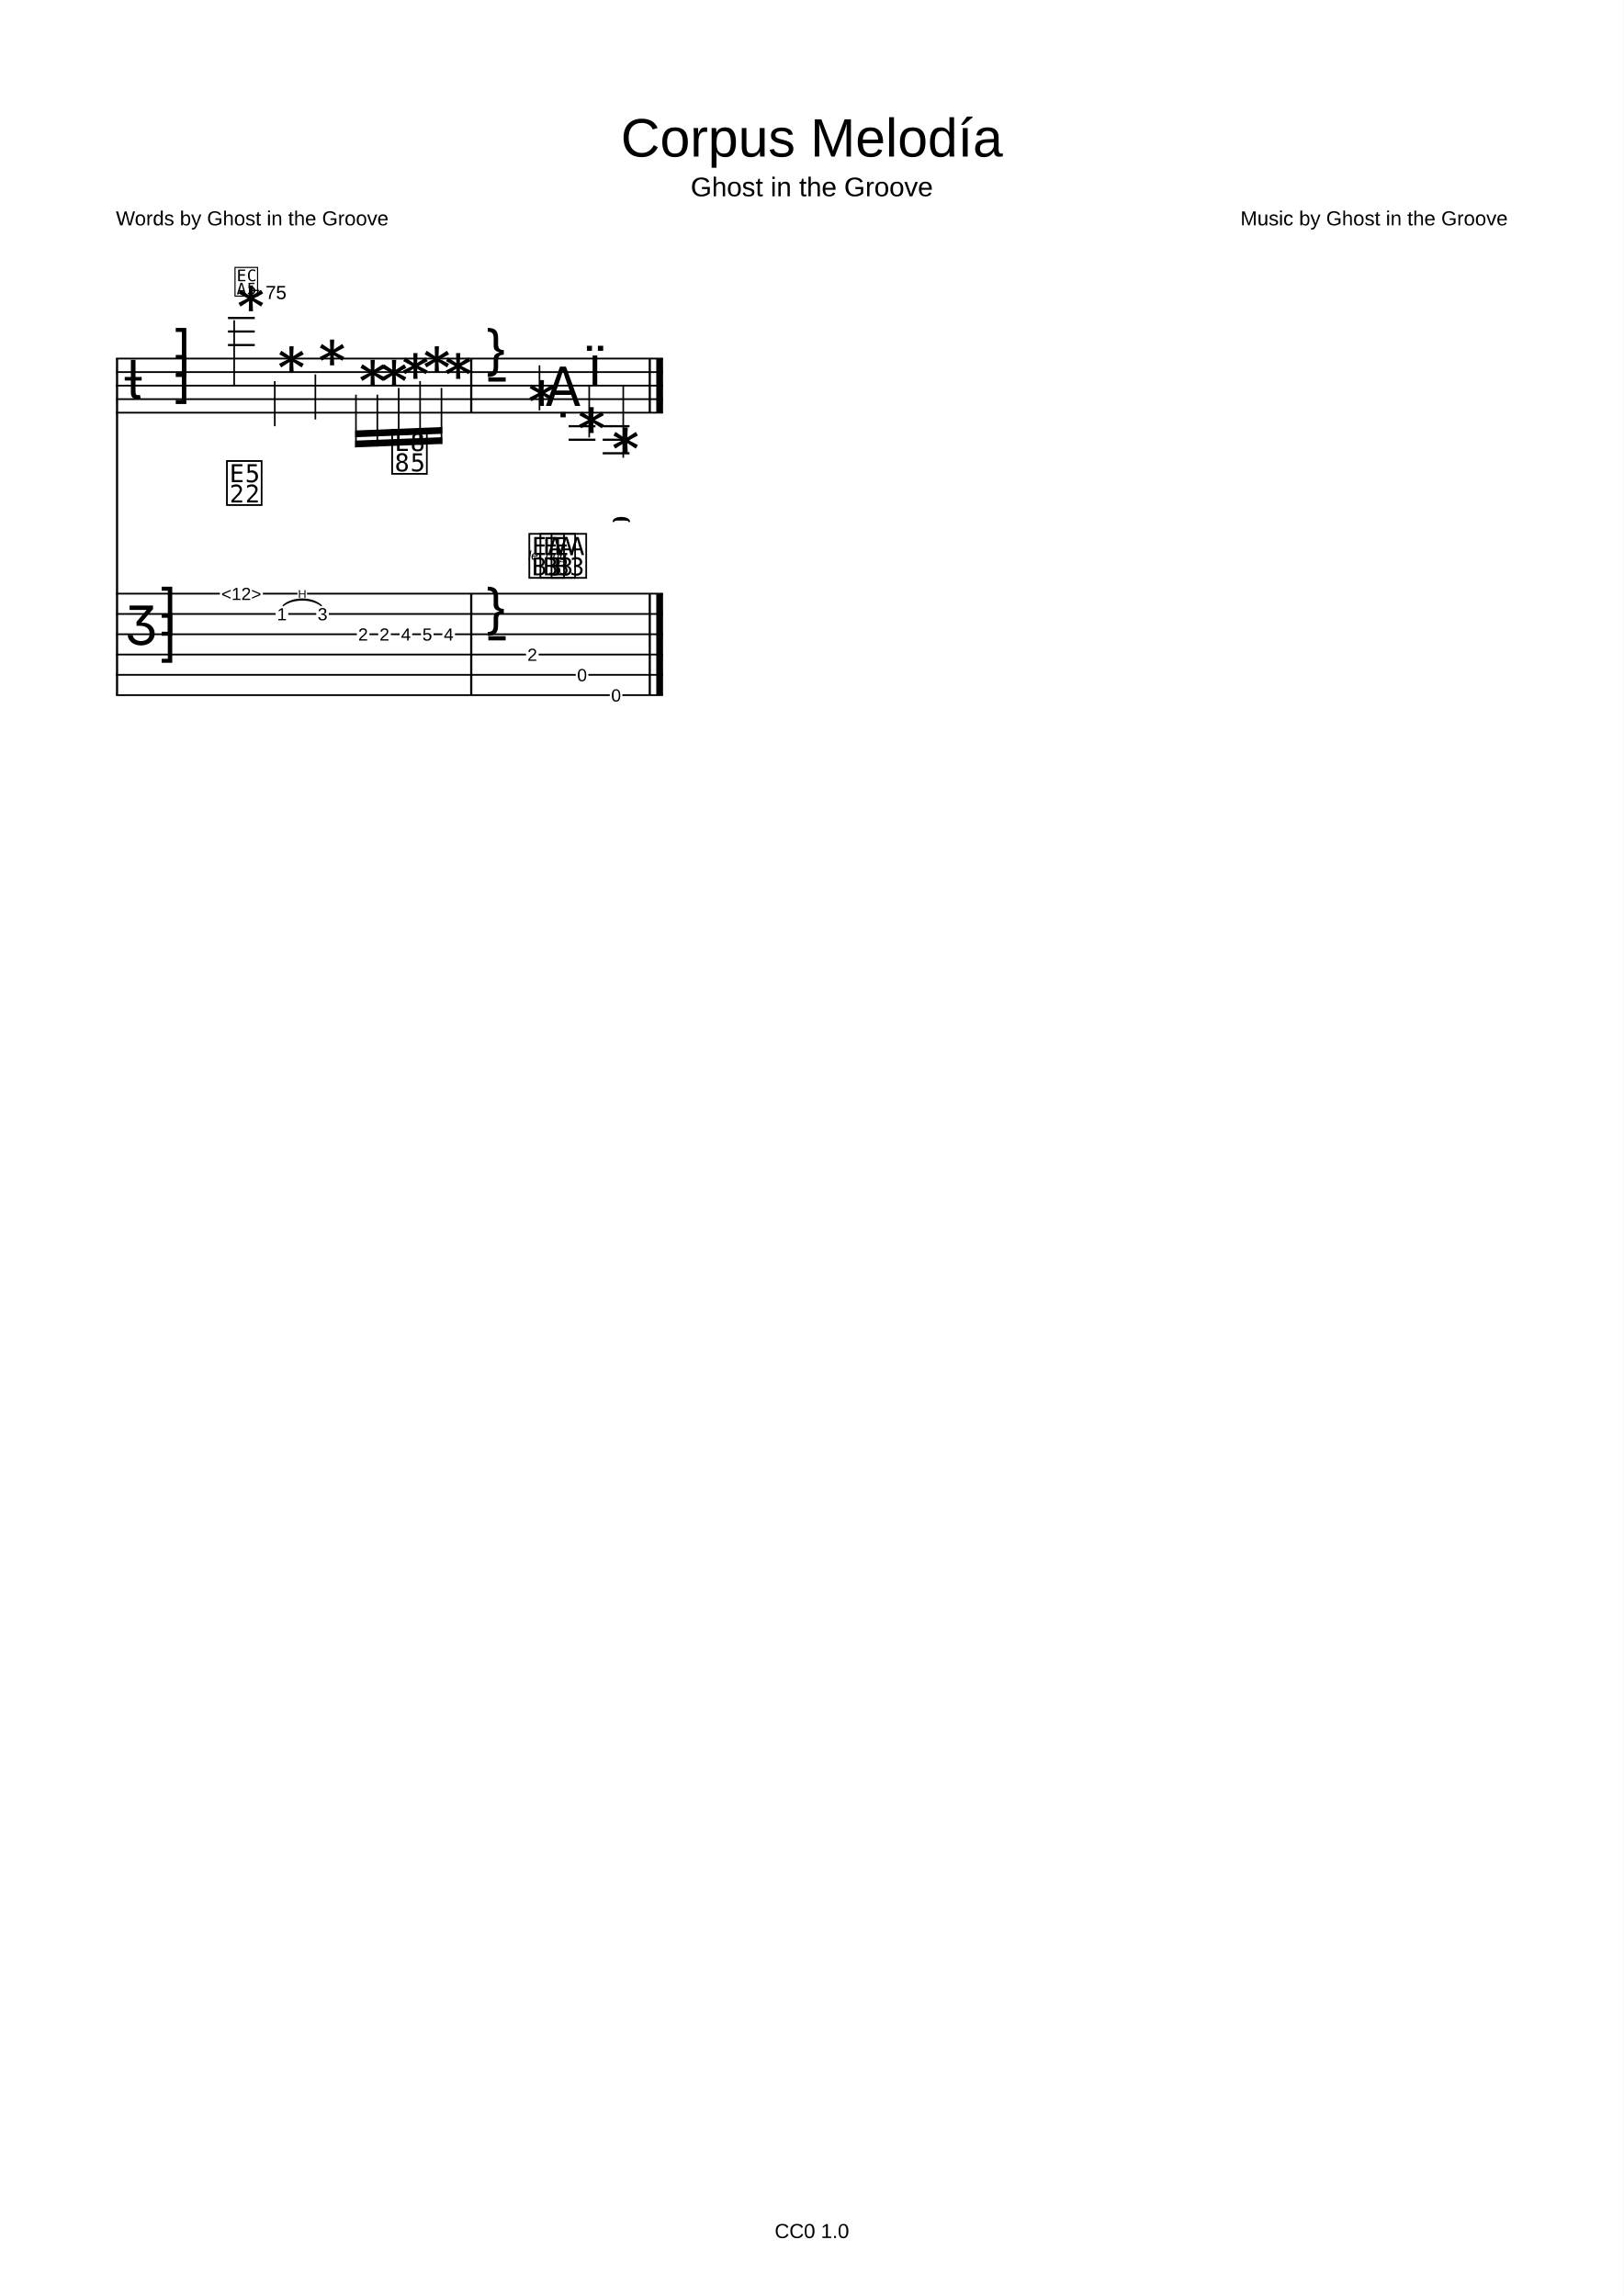
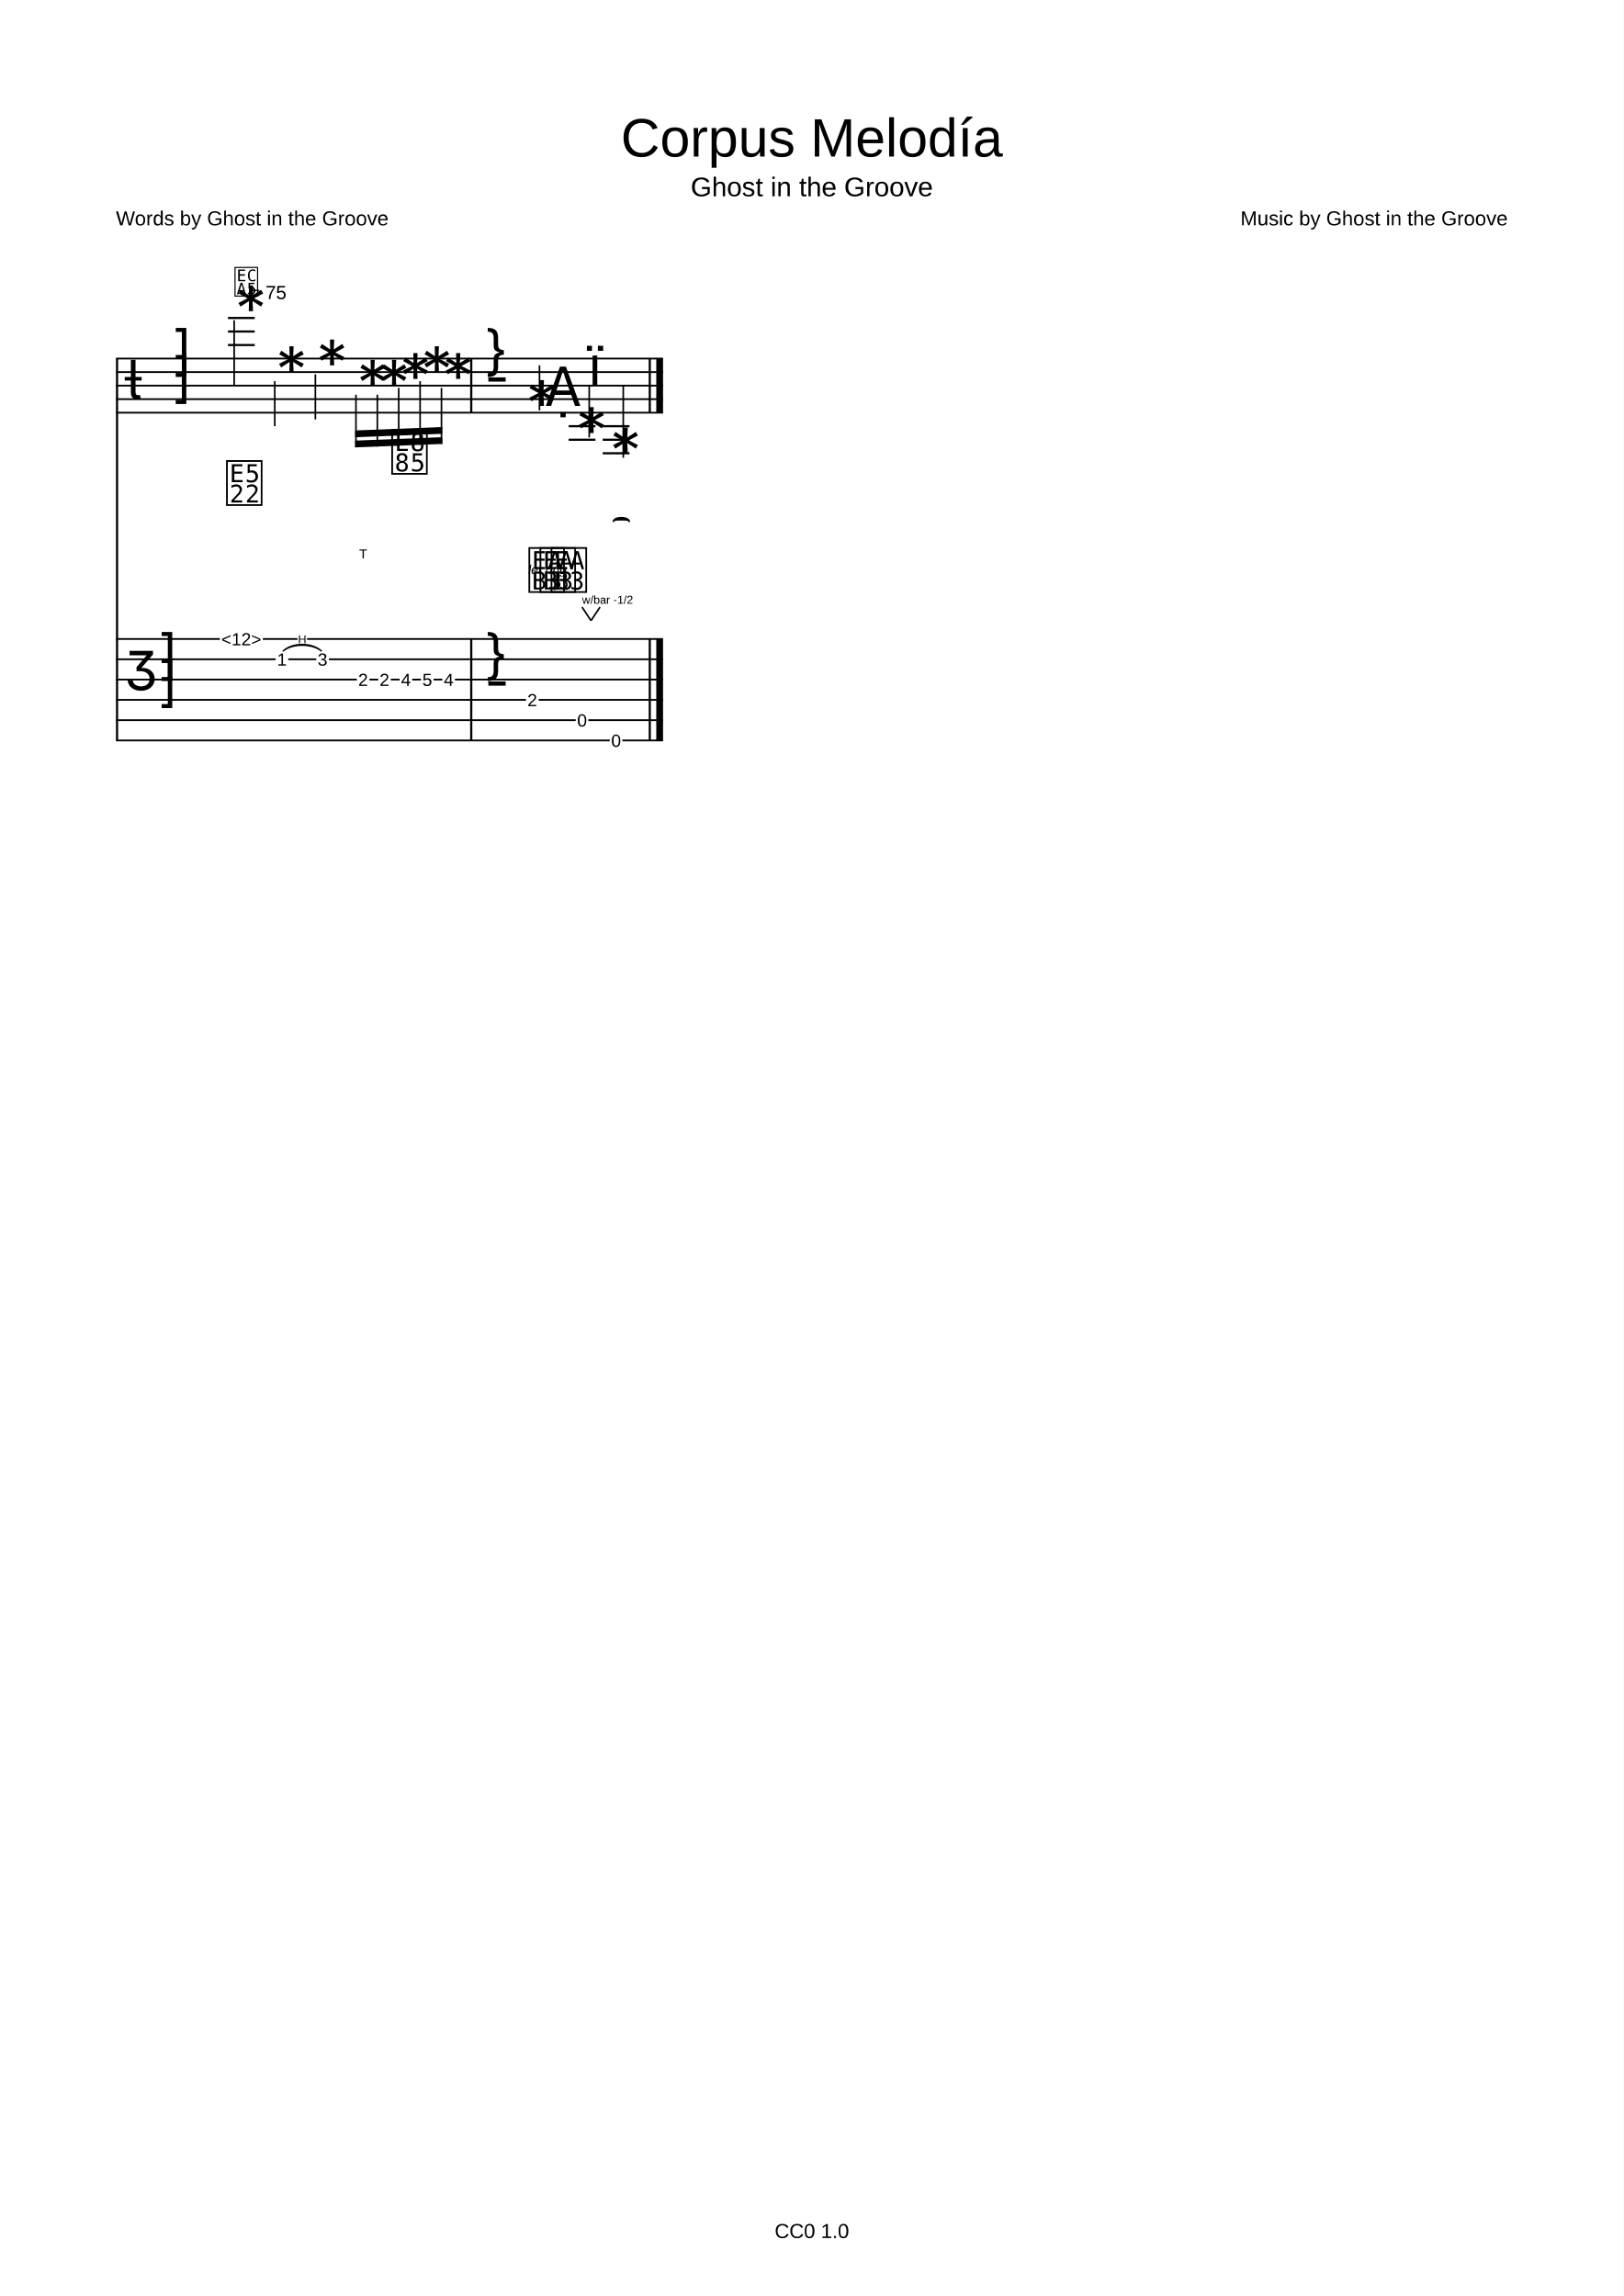
<svg xmlns="http://www.w3.org/2000/svg" width="1200" height="1697.143" viewBox="0 0 120 169.714">
  <style>@font-face{font-family:"Bravura";src:url("Bravura.otf")}text{font-family:"Bravura";font-size:4px}text.t{font-family:Arial,Helvetica,sans-serif}</style>
  <rect x="0" y="0" width="120" height="169.714" fill="white" />
  <g fill="black" stroke="black">
    <line class="staffLine" x1="8.571" y1="26.504" x2="49.002" y2="26.504" stroke-width="0.13" />
    <line class="staffLine" x1="8.571" y1="27.504" x2="49.002" y2="27.504" stroke-width="0.13" />
    <line class="staffLine" x1="8.571" y1="28.504" x2="49.002" y2="28.504" stroke-width="0.13" />
    <line class="staffLine" x1="8.571" y1="29.504" x2="49.002" y2="29.504" stroke-width="0.13" />
    <line class="staffLine" x1="8.571" y1="30.504" x2="49.002" y2="30.504" stroke-width="0.13" />
    <line class="ledgerLine" x1="16.847" y1="25.504" x2="18.827" y2="25.504" stroke-width="0.16" />
    <line class="ledgerLine" x1="16.847" y1="24.504" x2="18.827" y2="24.504" stroke-width="0.16" />
    <line class="ledgerLine" x1="16.847" y1="23.504" x2="18.827" y2="23.504" stroke-width="0.16" />
    <line class="stem" x1="17.307" y1="23.672" x2="17.307" y2="28.504" stroke-width="0.12" />
    <line class="stem" x1="20.307" y1="28.172" x2="20.307" y2="31.504" stroke-width="0.12" />
    <line class="stem" x1="23.307" y1="27.672" x2="23.307" y2="31.004" stroke-width="0.12" />
    <line class="stem" x1="26.307" y1="29.172" x2="26.307" y2="33.067" stroke-width="0.12" />
    <line class="stem" x1="27.887" y1="29.172" x2="27.887" y2="33.004" stroke-width="0.12" />
    <line class="stem" x1="29.467" y1="28.672" x2="29.467" y2="32.942" stroke-width="0.12" />
    <line class="stem" x1="31.047" y1="28.172" x2="31.047" y2="32.879" stroke-width="0.12" />
    <line class="stem" x1="32.627" y1="28.672" x2="32.627" y2="32.817" stroke-width="0.12" />
    <line class="barline" x1="34.827" y1="26.504" x2="34.827" y2="30.504" stroke-width="0.16" />
    <line class="stem" x1="39.871" y1="30.336" x2="39.871" y2="27.004" stroke-width="0.12" />
    <line class="ledgerLine" x1="42.026" y1="31.504" x2="44.006" y2="31.504" stroke-width="0.16" />
    <line class="ledgerLine" x1="42.026" y1="32.504" x2="44.006" y2="32.504" stroke-width="0.16" />
    <line class="stem" x1="43.546" y1="32.336" x2="43.546" y2="28.504" stroke-width="0.12" />
    <line class="ledgerLine" x1="44.542" y1="31.504" x2="46.522" y2="31.504" stroke-width="0.16" />
    <line class="ledgerLine" x1="44.542" y1="32.504" x2="46.522" y2="32.504" stroke-width="0.16" />
    <line class="ledgerLine" x1="44.542" y1="33.504" x2="46.522" y2="33.504" stroke-width="0.16" />
    <line class="stem" x1="46.062" y1="33.836" x2="46.062" y2="28.504" stroke-width="0.12" />
    <line class="barline" x1="48.022" y1="26.504" x2="48.022" y2="30.504" stroke-width="0.16" />
    <line class="barline" x1="48.752" y1="26.504" x2="48.752" y2="30.504" stroke-width="0.5" />
-     <line class="staffLine" x1="8.571" y1="43.882" x2="49.002" y2="43.882" stroke-width="0.13" />
-     <line class="staffLine" x1="8.571" y1="45.382" x2="49.002" y2="45.382" stroke-width="0.13" />
-     <line class="staffLine" x1="8.571" y1="46.882" x2="49.002" y2="46.882" stroke-width="0.13" />
-     <line class="staffLine" x1="8.571" y1="48.382" x2="49.002" y2="48.382" stroke-width="0.13" />
-     <line class="staffLine" x1="8.571" y1="49.882" x2="49.002" y2="49.882" stroke-width="0.13" />
-     <line class="staffLine" x1="8.571" y1="51.382" x2="49.002" y2="51.382" stroke-width="0.13" />
-     <line class="barline" x1="34.827" y1="43.882" x2="34.827" y2="51.382" stroke-width="0.16" />
-     <line class="barline" x1="48.022" y1="43.882" x2="48.022" y2="51.382" stroke-width="0.16" />
-     <line class="barline" x1="48.752" y1="43.882" x2="48.752" y2="51.382" stroke-width="0.5" />
-     <line class="barline" x1="8.651" y1="26.504" x2="8.651" y2="51.382" stroke-width="0.16" />
+     <line class="staffLine" x1="8.571" y1="47.232" x2="49.002" y2="47.232" stroke-width="0.13" />
+     <line class="staffLine" x1="8.571" y1="48.732" x2="49.002" y2="48.732" stroke-width="0.13" />
+     <line class="staffLine" x1="8.571" y1="50.232" x2="49.002" y2="50.232" stroke-width="0.13" />
+     <line class="staffLine" x1="8.571" y1="51.732" x2="49.002" y2="51.732" stroke-width="0.13" />
+     <line class="staffLine" x1="8.571" y1="53.232" x2="49.002" y2="53.232" stroke-width="0.13" />
+     <line class="staffLine" x1="8.571" y1="54.732" x2="49.002" y2="54.732" stroke-width="0.13" />
+     <line class="barline" x1="34.827" y1="47.232" x2="34.827" y2="54.732" stroke-width="0.16" />
+     <line class="barline" x1="48.022" y1="47.232" x2="48.022" y2="54.732" stroke-width="0.16" />
+     <line class="barline" x1="48.752" y1="47.232" x2="48.752" y2="54.732" stroke-width="0.5" />
+     <line class="bend" x1="43.016" y1="44.875" x2="43.679" y2="45.875" stroke-width="0.12" />
+     <line class="bend" x1="43.679" y1="45.875" x2="44.342" y2="44.875" stroke-width="0.12" />
+     <line class="barline" x1="8.651" y1="26.504" x2="8.651" y2="54.732" stroke-width="0.16" />
    <polygon class="beam" stroke="none" points="26.247,32.569 32.687,32.314 32.687,32.814 26.247,33.069" />
    <polygon class="beam" stroke="none" points="26.247,31.819 32.687,31.564 32.687,32.064 26.247,32.319" />
    <text class="clef" x="9.171" y="29.504" stroke="none"></text>
    <text class="timeSignature" x="12.755" y="27.504" stroke="none"></text>
    <text class="timeSignature" x="12.755" y="29.504" stroke="none"></text>
    <text class="notehead" x="17.247" y="23.504" stroke="none"></text>
    <text class="notehead" x="20.247" y="28.004" stroke="none"></text>
    <text class="notehead" x="23.247" y="27.504" stroke="none"></text>
    <text class="notehead" x="26.247" y="29.004" stroke="none"></text>
    <text class="notehead" x="27.827" y="29.004" stroke="none"></text>
    <text class="notehead" x="29.407" y="28.504" stroke="none"></text>
    <text class="notehead" x="30.987" y="28.004" stroke="none"></text>
    <text class="notehead" x="32.567" y="28.504" stroke="none"></text>
    <text class="tuplet" x="28.793" y="34.834" stroke="none"></text>
    <text class="timeSignature" x="35.811" y="27.504" stroke="none"></text>
    <text class="timeSignature" x="35.807" y="29.504" stroke="none"></text>
    <text class="notehead" x="38.751" y="30.504" stroke="none"></text>
    <text class="dot" x="40.231" y="30.004" stroke="none"></text>
    <text class="notehead" x="42.426" y="32.504" stroke="none"></text>
    <text class="flag" x="43.486" y="28.464" stroke="none"></text>
    <text class="notehead" x="44.942" y="34.004" stroke="none"></text>
    <text class="dynamic" x="16.581" y="37.142" stroke="none"></text>
-     <text class="clef" x="9.183" y="47.664" stroke="none"></text>
-     <text class="timeSignature" x="11.715" y="46.632" stroke="none"></text>
-     <text class="timeSignature" x="11.715" y="48.632" stroke="none"></text>
-     <text class="timeSignature" x="35.811" y="46.632" stroke="none"></text>
-     <text class="timeSignature" x="35.807" y="48.632" stroke="none"></text>
-     <text class="vibrato" x="38.931" y="42.525" stroke="none"></text>
-     <text class="vibrato" x="39.751" y="42.525" stroke="none"></text>
-     <text class="vibrato" x="40.571" y="42.525" stroke="none"></text>
+     <text class="clef" x="9.183" y="51.014" stroke="none"></text>
+     <text class="timeSignature" x="11.715" y="49.982" stroke="none"></text>
+     <text class="timeSignature" x="11.715" y="51.982" stroke="none"></text>
+     <text class="timeSignature" x="35.811" y="49.982" stroke="none"></text>
+     <text class="timeSignature" x="35.807" y="51.982" stroke="none"></text>
+     <text class="vibrato" x="38.931" y="43.575" stroke="none"></text>
+     <text class="vibrato" x="39.751" y="43.575" stroke="none"></text>
+     <text class="vibrato" x="40.571" y="43.575" stroke="none"></text>
    <text class="technique" x="45.212" y="40.225" style="font-size:2.8px" stroke="none"></text>
    <text class="tempo" x="17.247" y="21.76" style="font-size:2.6px" stroke="none"></text>
    <text class="t credit" x="60" y="11.571" style="font-size:4px" text-anchor="middle" stroke="none">Corpus Melodía</text>
    <text class="t credit" x="60" y="14.511" style="font-size:2px" text-anchor="middle" stroke="none">Ghost in the Groove</text>
    <text class="t credit" x="8.571" y="16.656" style="font-size:1.5px" text-anchor="start" stroke="none">Words by Ghost in the Groove</text>
    <text class="t credit" x="111.429" y="16.656" style="font-size:1.5px" text-anchor="end" stroke="none">Music by Ghost in the Groove</text>
-     <rect class="knockout" x="16.251" y="43.31" width="3.172" height="1.144" fill="white" stroke="none" />
-     <text class="t fretNumber" x="17.837" y="44.35" style="font-size:1.3px" text-anchor="middle" stroke="none">&lt;12&gt;</text>
-     <rect class="knockout" x="20.372" y="44.81" width="0.931" height="1.144" fill="white" stroke="none" />
-     <text class="t fretNumber" x="20.837" y="45.85" style="font-size:1.3px" text-anchor="middle" stroke="none">1</text>
-     <rect class="knockout" x="23.372" y="44.81" width="0.931" height="1.144" fill="white" stroke="none" />
-     <text class="t fretNumber" x="23.837" y="45.85" style="font-size:1.3px" text-anchor="middle" stroke="none">3</text>
-     <rect class="knockout" x="21.986" y="43.514" width="0.703" height="0.748" fill="white" stroke="none" />
-     <text class="t technique" x="22.337" y="44.194" style="font-size:0.85px" text-anchor="middle" stroke="none">H</text>
-     <rect class="knockout" x="26.372" y="46.31" width="0.931" height="1.144" fill="white" stroke="none" />
-     <text class="t fretNumber" x="26.837" y="47.35" style="font-size:1.3px" text-anchor="middle" stroke="none">2</text>
-     <rect class="knockout" x="27.952" y="46.31" width="0.931" height="1.144" fill="white" stroke="none" />
-     <text class="t fretNumber" x="28.417" y="47.35" style="font-size:1.3px" text-anchor="middle" stroke="none">2</text>
-     <rect class="knockout" x="29.532" y="46.31" width="0.931" height="1.144" fill="white" stroke="none" />
-     <text class="t fretNumber" x="29.997" y="47.35" style="font-size:1.3px" text-anchor="middle" stroke="none">4</text>
-     <rect class="knockout" x="31.112" y="46.31" width="0.931" height="1.144" fill="white" stroke="none" />
-     <text class="t fretNumber" x="31.577" y="47.35" style="font-size:1.3px" text-anchor="middle" stroke="none">5</text>
-     <rect class="knockout" x="32.692" y="46.31" width="0.931" height="1.144" fill="white" stroke="none" />
-     <text class="t fretNumber" x="33.157" y="47.35" style="font-size:1.3px" text-anchor="middle" stroke="none">4</text>
-     <rect class="knockout" x="38.876" y="47.81" width="0.931" height="1.144" fill="white" stroke="none" />
-     <text class="t fretNumber" x="39.341" y="48.85" style="font-size:1.3px" text-anchor="middle" stroke="none">2</text>
-     <rect class="knockout" x="42.55" y="49.31" width="0.931" height="1.144" fill="white" stroke="none" />
-     <text class="t fretNumber" x="43.016" y="50.35" style="font-size:1.3px" text-anchor="middle" stroke="none">0</text>
-     <rect class="knockout" x="45.066" y="50.81" width="0.931" height="1.144" fill="white" stroke="none" />
-     <text class="t fretNumber" x="45.532" y="51.85" style="font-size:1.3px" text-anchor="middle" stroke="none">0</text>
-     <text class="t technique" x="39.041" y="41.375" style="font-size:0.95px;font-style:italic" text-anchor="start" stroke="none">let ring</text>
+     <rect class="knockout" x="16.251" y="46.66" width="3.172" height="1.144" fill="white" stroke="none" />
+     <text class="t fretNumber" x="17.837" y="47.7" style="font-size:1.3px" text-anchor="middle" stroke="none">&lt;12&gt;</text>
+     <rect class="knockout" x="20.372" y="48.16" width="0.931" height="1.144" fill="white" stroke="none" />
+     <text class="t fretNumber" x="20.837" y="49.2" style="font-size:1.3px" text-anchor="middle" stroke="none">1</text>
+     <rect class="knockout" x="23.372" y="48.16" width="0.931" height="1.144" fill="white" stroke="none" />
+     <text class="t fretNumber" x="23.837" y="49.2" style="font-size:1.3px" text-anchor="middle" stroke="none">3</text>
+     <rect class="knockout" x="21.986" y="46.864" width="0.703" height="0.748" fill="white" stroke="none" />
+     <text class="t technique" x="22.337" y="47.544" style="font-size:0.85px" text-anchor="middle" stroke="none">H</text>
+     <rect class="knockout" x="26.372" y="49.66" width="0.931" height="1.144" fill="white" stroke="none" />
+     <text class="t fretNumber" x="26.837" y="50.7" style="font-size:1.3px" text-anchor="middle" stroke="none">2</text>
+     <rect class="knockout" x="27.952" y="49.66" width="0.931" height="1.144" fill="white" stroke="none" />
+     <text class="t fretNumber" x="28.417" y="50.7" style="font-size:1.3px" text-anchor="middle" stroke="none">2</text>
+     <rect class="knockout" x="29.532" y="49.66" width="0.931" height="1.144" fill="white" stroke="none" />
+     <text class="t fretNumber" x="29.997" y="50.7" style="font-size:1.3px" text-anchor="middle" stroke="none">4</text>
+     <rect class="knockout" x="31.112" y="49.66" width="0.931" height="1.144" fill="white" stroke="none" />
+     <text class="t fretNumber" x="31.577" y="50.7" style="font-size:1.3px" text-anchor="middle" stroke="none">5</text>
+     <rect class="knockout" x="32.692" y="49.66" width="0.931" height="1.144" fill="white" stroke="none" />
+     <text class="t fretNumber" x="33.157" y="50.7" style="font-size:1.3px" text-anchor="middle" stroke="none">4</text>
+     <rect class="knockout" x="38.876" y="51.16" width="0.931" height="1.144" fill="white" stroke="none" />
+     <text class="t fretNumber" x="39.341" y="52.2" style="font-size:1.3px" text-anchor="middle" stroke="none">2</text>
+     <rect class="knockout" x="42.55" y="52.66" width="0.931" height="1.144" fill="white" stroke="none" />
+     <text class="t fretNumber" x="43.016" y="53.7" style="font-size:1.3px" text-anchor="middle" stroke="none">0</text>
+     <rect class="knockout" x="45.066" y="54.16" width="0.931" height="1.144" fill="white" stroke="none" />
+     <text class="t fretNumber" x="45.532" y="55.2" style="font-size:1.3px" text-anchor="middle" stroke="none">0</text>
+     <text class="t bend" x="43.016" y="44.625" style="font-size:0.85px" text-anchor="start" stroke="none">w/bar -1/2</text>
+     <text class="t technique" x="39.041" y="42.425" style="font-size:0.95px;font-style:italic" text-anchor="start" stroke="none">let ring</text>
+     <text class="t technique" x="26.837" y="41.275" style="font-size:0.95px" text-anchor="middle" stroke="none">T</text>
    <text class="t tempo" x="18.411" y="22.11" style="font-size:1.4px" text-anchor="start" stroke="none">= 75</text>
    <text class="t credit" x="60" y="165.429" style="font-size:1.5px" text-anchor="middle" stroke="none">CC0 1.0</text>
-     <path class="slur" stroke-width="0.1" stroke-linejoin="round" d="M20.928,44.764 C21.633,44.124 23.042,44.124 23.747,44.764 C23.042,44.204 21.633,44.204 20.928,44.764Z" />
+     <path class="slur" stroke-width="0.1" stroke-linejoin="round" d="M20.928,48.114 C21.633,47.474 23.042,47.474 23.747,48.114 C23.042,47.554 21.633,47.554 20.928,48.114Z" />
  </g>
</svg>
